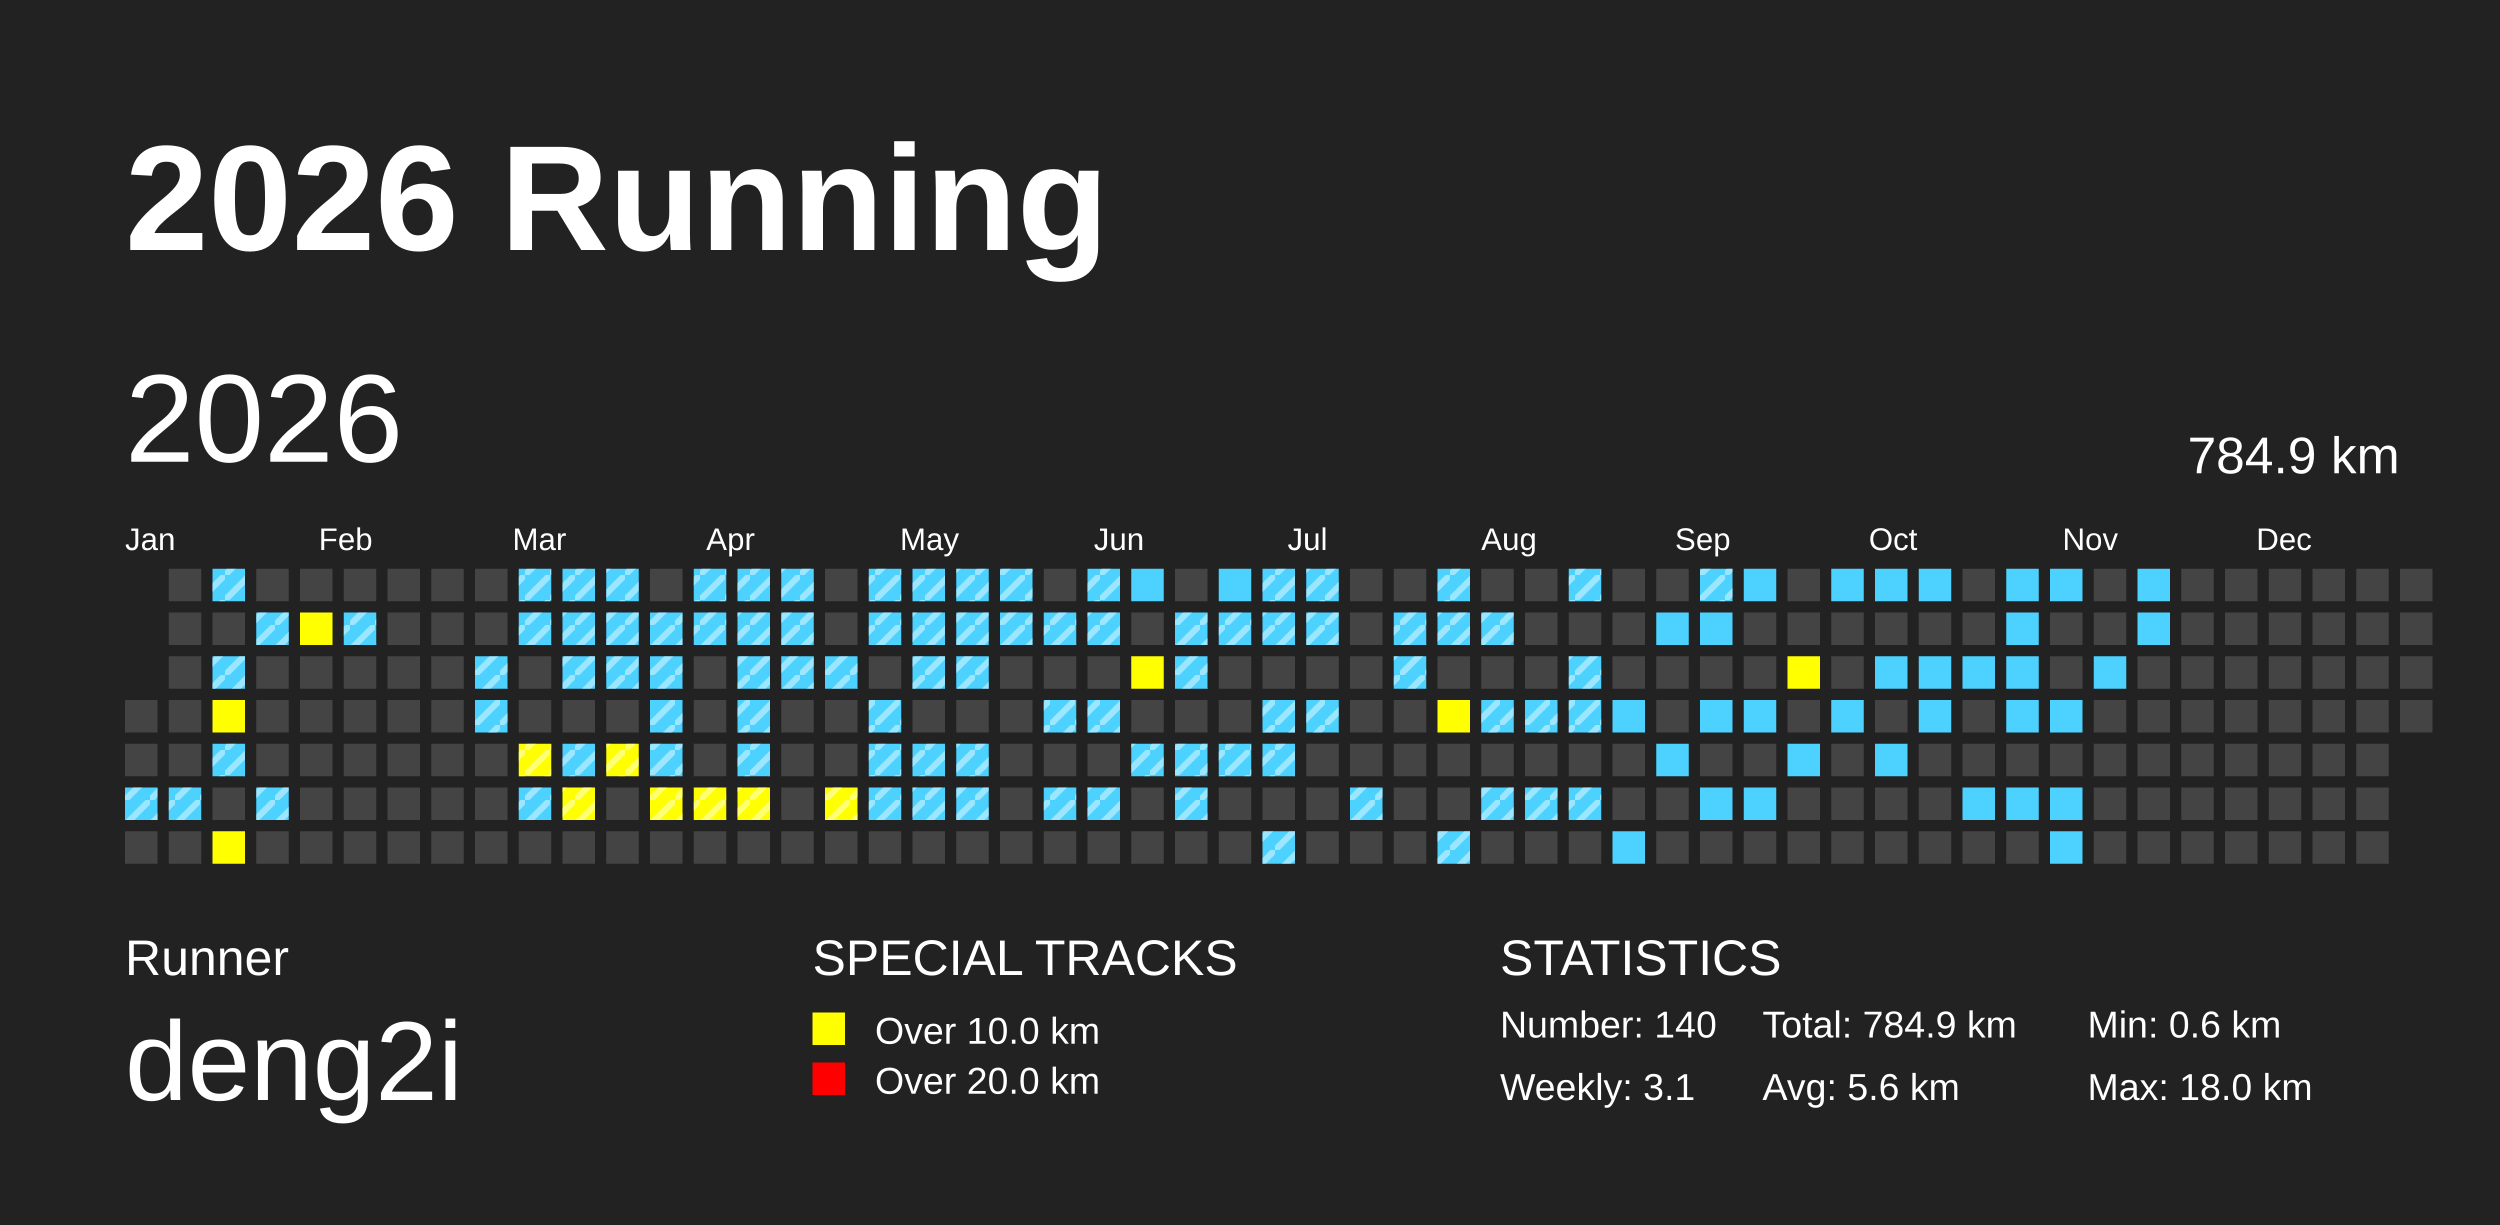
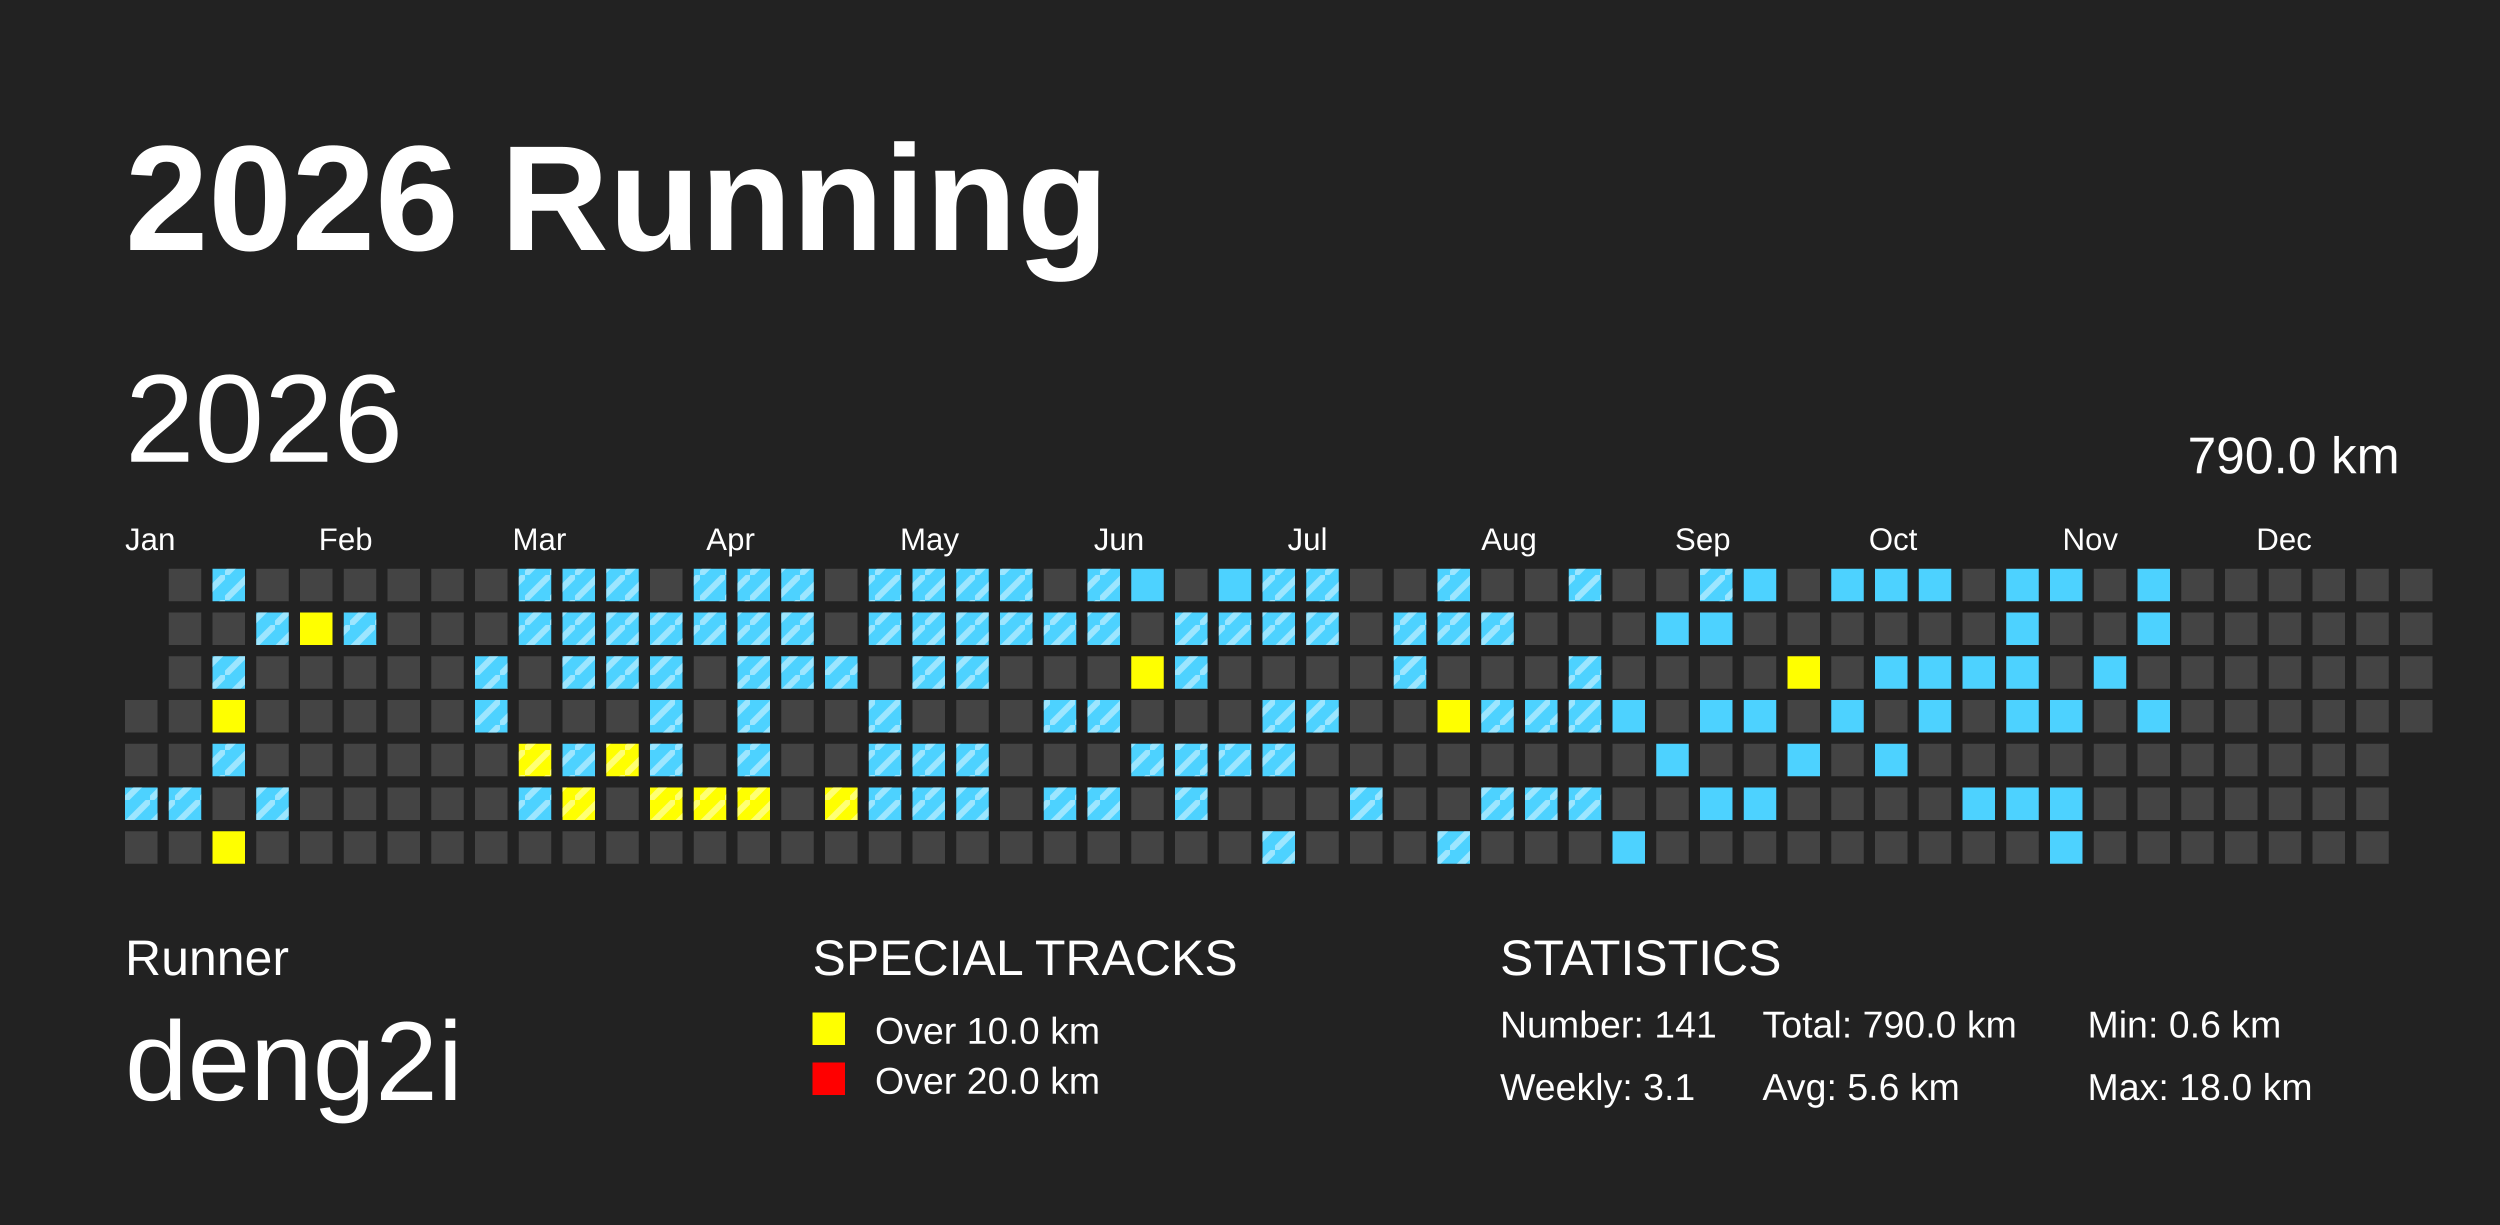
<svg xmlns="http://www.w3.org/2000/svg" baseProfile="full" height="98mm" version="1.1" viewBox="0,0,200,98" width="200mm">
  <defs>
    <pattern height="2" id="indoor-stripe" patternUnits="userSpaceOnUse" width="2">
      <line stroke="white" stroke-opacity="0.45" stroke-width="0.5" x1="0" x2="2" y1="2" y2="0" />
    </pattern>
  </defs>
  <rect fill="#222222" height="98" width="200" x="0" y="0" />
  <text fill="#FFFFFF" style="font-size:12px; font-family:Arial; font-weight:bold;" x="10" y="20">2026 Running</text>
  <text fill="#FFFFFF" style="font-size:4px; font-family:Arial" x="10" y="78">Runner</text>
  <text fill="#FFFFFF" style="font-size:9px; font-family:Arial" x="10" y="88">deng2i</text>
  <text fill="#FFFFFF" style="font-size:4px; font-family:Arial" x="65" y="78">SPECIAL TRACKS</text>
  <rect fill="yellow" height="2.6" width="2.6" x="65" y="81" />
  <text fill="#FFFFFF" style="font-size:3px; font-family:Arial" x="70" y="83.5">Over 10.0 km</text>
  <rect fill="red" height="2.6" width="2.6" x="65" y="85" />
  <text fill="#FFFFFF" style="font-size:3px; font-family:Arial" x="70" y="87.5">Over 20.0 km</text>
  <text fill="#FFFFFF" style="font-size:4px; font-family:Arial" x="120" y="78">STATISTICS</text>
-   <text fill="#FFFFFF" style="font-size:3px; font-family:Arial" x="120" y="83">Number: 140</text>
+   <text fill="#FFFFFF" style="font-size:3px; font-family:Arial" x="120" y="83">Number: 141</text>
  <text fill="#FFFFFF" style="font-size:3px; font-family:Arial" x="120" y="88">Weekly: 3.1</text>
-   <text fill="#FFFFFF" style="font-size:3px; font-family:Arial" x="141" y="83">Total: 784.9 km</text>
+   <text fill="#FFFFFF" style="font-size:3px; font-family:Arial" x="141" y="83">Total: 790.0 km</text>
  <text fill="#FFFFFF" style="font-size:3px; font-family:Arial" x="141" y="88">Avg: 5.6 km</text>
  <text fill="#FFFFFF" style="font-size:3px; font-family:Arial" x="167" y="83">Min: 0.6 km</text>
  <text fill="#FFFFFF" style="font-size:3px; font-family:Arial" x="167" y="88">Max: 18.0 km</text>
  <text dominant-baseline="hanging" fill="#FFFFFF" style="font-size:10.0px; font-family:Arial;" x="10" y="30">2026</text>
-   <text dominant-baseline="hanging" fill="#FFFFFF" style="font-size:4.125px; font-family:Arial;" x="175" y="35">784.9 km</text>
+   <text dominant-baseline="hanging" fill="#FFFFFF" style="font-size:4.125px; font-family:Arial;" x="175" y="35">790.0 km</text>
  <text fill="#FFFFFF" style="font-size:2.5px; font-family:Arial" x="10.0" y="44">Jan</text>
  <text fill="#FFFFFF" style="font-size:2.5px; font-family:Arial" x="25.5" y="44">Feb</text>
  <text fill="#FFFFFF" style="font-size:2.5px; font-family:Arial" x="41.0" y="44">Mar</text>
  <text fill="#FFFFFF" style="font-size:2.5px; font-family:Arial" x="56.5" y="44">Apr</text>
  <text fill="#FFFFFF" style="font-size:2.5px; font-family:Arial" x="72.0" y="44">May</text>
  <text fill="#FFFFFF" style="font-size:2.5px; font-family:Arial" x="87.5" y="44">Jun</text>
  <text fill="#FFFFFF" style="font-size:2.5px; font-family:Arial" x="103.0" y="44">Jul</text>
  <text fill="#FFFFFF" style="font-size:2.5px; font-family:Arial" x="118.5" y="44">Aug</text>
  <text fill="#FFFFFF" style="font-size:2.5px; font-family:Arial" x="134.0" y="44">Sep</text>
  <text fill="#FFFFFF" style="font-size:2.5px; font-family:Arial" x="149.5" y="44">Oct</text>
  <text fill="#FFFFFF" style="font-size:2.5px; font-family:Arial" x="165.0" y="44">Nov</text>
  <text fill="#FFFFFF" style="font-size:2.5px; font-family:Arial" x="180.5" y="44">Dec</text>
  <rect fill="#444444" height="2.6" width="2.6" x="10.0" y="56.0" />
  <rect fill="#444444" height="2.6" width="2.6" x="10.0" y="59.5" />
  <rect fill="#4DD2FF" height="2.6" width="2.6" x="10.0" y="63.0" />
  <rect fill="url(#indoor-stripe)" height="2.6" style="pointer-events: none;" width="2.6" x="10.0" y="63.0" />
  <rect fill="#444444" height="2.6" width="2.6" x="10.0" y="66.5" />
  <rect fill="#444444" height="2.6" width="2.6" x="13.5" y="45.5" />
  <rect fill="#444444" height="2.6" width="2.6" x="13.5" y="49.0" />
  <rect fill="#444444" height="2.6" width="2.6" x="13.5" y="52.5" />
  <rect fill="#444444" height="2.6" width="2.6" x="13.5" y="56.0" />
  <rect fill="#444444" height="2.6" width="2.6" x="13.5" y="59.5" />
  <rect fill="#4DD2FF" height="2.6" width="2.6" x="13.5" y="63.0" />
  <rect fill="url(#indoor-stripe)" height="2.6" style="pointer-events: none;" width="2.6" x="13.5" y="63.0" />
  <rect fill="#444444" height="2.6" width="2.6" x="13.5" y="66.5" />
  <rect fill="#4DD2FF" height="2.6" width="2.6" x="17.0" y="45.5" />
  <rect fill="url(#indoor-stripe)" height="2.6" style="pointer-events: none;" width="2.6" x="17.0" y="45.5" />
  <rect fill="#444444" height="2.6" width="2.6" x="17.0" y="49.0" />
  <rect fill="#4DD2FF" height="2.6" width="2.6" x="17.0" y="52.5" />
  <rect fill="url(#indoor-stripe)" height="2.6" style="pointer-events: none;" width="2.6" x="17.0" y="52.5" />
  <rect fill="yellow" height="2.6" width="2.6" x="17.0" y="56.0" />
  <rect fill="#4DD2FF" height="2.6" width="2.6" x="17.0" y="59.5" />
  <rect fill="url(#indoor-stripe)" height="2.6" style="pointer-events: none;" width="2.6" x="17.0" y="59.5" />
  <rect fill="#444444" height="2.6" width="2.6" x="17.0" y="63.0" />
  <rect fill="yellow" height="2.6" width="2.6" x="17.0" y="66.5" />
  <rect fill="#444444" height="2.6" width="2.6" x="20.5" y="45.5" />
  <rect fill="#4DD2FF" height="2.6" width="2.6" x="20.5" y="49.0" />
  <rect fill="url(#indoor-stripe)" height="2.6" style="pointer-events: none;" width="2.6" x="20.5" y="49.0" />
  <rect fill="#444444" height="2.6" width="2.6" x="20.5" y="52.5" />
  <rect fill="#444444" height="2.6" width="2.6" x="20.5" y="56.0" />
  <rect fill="#444444" height="2.6" width="2.6" x="20.5" y="59.5" />
  <rect fill="#4DD2FF" height="2.6" width="2.6" x="20.5" y="63.0" />
  <rect fill="url(#indoor-stripe)" height="2.6" style="pointer-events: none;" width="2.6" x="20.5" y="63.0" />
  <rect fill="#444444" height="2.6" width="2.6" x="20.5" y="66.5" />
  <rect fill="#444444" height="2.6" width="2.6" x="24.0" y="45.5" />
  <rect fill="yellow" height="2.6" width="2.6" x="24.0" y="49.0" />
  <rect fill="#444444" height="2.6" width="2.6" x="24.0" y="52.5" />
  <rect fill="#444444" height="2.6" width="2.6" x="24.0" y="56.0" />
  <rect fill="#444444" height="2.6" width="2.6" x="24.0" y="59.5" />
  <rect fill="#444444" height="2.6" width="2.6" x="24.0" y="63.0" />
  <rect fill="#444444" height="2.6" width="2.6" x="24.0" y="66.5" />
  <rect fill="#444444" height="2.6" width="2.6" x="27.5" y="45.5" />
  <rect fill="#4DD2FF" height="2.6" width="2.6" x="27.5" y="49.0" />
  <rect fill="url(#indoor-stripe)" height="2.6" style="pointer-events: none;" width="2.6" x="27.5" y="49.0" />
  <rect fill="#444444" height="2.6" width="2.6" x="27.5" y="52.5" />
  <rect fill="#444444" height="2.6" width="2.6" x="27.5" y="56.0" />
  <rect fill="#444444" height="2.6" width="2.6" x="27.5" y="59.5" />
  <rect fill="#444444" height="2.6" width="2.6" x="27.5" y="63.0" />
  <rect fill="#444444" height="2.6" width="2.6" x="27.5" y="66.5" />
  <rect fill="#444444" height="2.6" width="2.6" x="31.0" y="45.5" />
  <rect fill="#444444" height="2.6" width="2.6" x="31.0" y="49.0" />
  <rect fill="#444444" height="2.6" width="2.6" x="31.0" y="52.5" />
  <rect fill="#444444" height="2.6" width="2.6" x="31.0" y="56.0" />
  <rect fill="#444444" height="2.6" width="2.6" x="31.0" y="59.5" />
  <rect fill="#444444" height="2.6" width="2.6" x="31.0" y="63.0" />
  <rect fill="#444444" height="2.6" width="2.6" x="31.0" y="66.5" />
  <rect fill="#444444" height="2.6" width="2.6" x="34.5" y="45.5" />
  <rect fill="#444444" height="2.6" width="2.6" x="34.5" y="49.0" />
  <rect fill="#444444" height="2.6" width="2.6" x="34.5" y="52.5" />
  <rect fill="#444444" height="2.6" width="2.6" x="34.5" y="56.0" />
  <rect fill="#444444" height="2.6" width="2.6" x="34.5" y="59.5" />
  <rect fill="#444444" height="2.6" width="2.6" x="34.5" y="63.0" />
  <rect fill="#444444" height="2.6" width="2.6" x="34.5" y="66.5" />
  <rect fill="#444444" height="2.6" width="2.6" x="38.0" y="45.5" />
  <rect fill="#444444" height="2.6" width="2.6" x="38.0" y="49.0" />
  <rect fill="#4DD2FF" height="2.6" width="2.6" x="38.0" y="52.5" />
  <rect fill="url(#indoor-stripe)" height="2.6" style="pointer-events: none;" width="2.6" x="38.0" y="52.5" />
  <rect fill="#4DD2FF" height="2.6" width="2.6" x="38.0" y="56.0" />
  <rect fill="url(#indoor-stripe)" height="2.6" style="pointer-events: none;" width="2.6" x="38.0" y="56.0" />
  <rect fill="#444444" height="2.6" width="2.6" x="38.0" y="59.5" />
  <rect fill="#444444" height="2.6" width="2.6" x="38.0" y="63.0" />
  <rect fill="#444444" height="2.6" width="2.6" x="38.0" y="66.5" />
  <rect fill="#4DD2FF" height="2.6" width="2.6" x="41.5" y="45.5" />
  <rect fill="url(#indoor-stripe)" height="2.6" style="pointer-events: none;" width="2.6" x="41.5" y="45.5" />
  <rect fill="#4DD2FF" height="2.6" width="2.6" x="41.5" y="49.0" />
  <rect fill="url(#indoor-stripe)" height="2.6" style="pointer-events: none;" width="2.6" x="41.5" y="49.0" />
  <rect fill="#444444" height="2.6" width="2.6" x="41.5" y="52.5" />
  <rect fill="#444444" height="2.6" width="2.6" x="41.5" y="56.0" />
  <rect fill="yellow" height="2.6" width="2.6" x="41.5" y="59.5" />
  <rect fill="url(#indoor-stripe)" height="2.6" style="pointer-events: none;" width="2.6" x="41.5" y="59.5" />
  <rect fill="#4DD2FF" height="2.6" width="2.6" x="41.5" y="63.0" />
  <rect fill="url(#indoor-stripe)" height="2.6" style="pointer-events: none;" width="2.6" x="41.5" y="63.0" />
  <rect fill="#444444" height="2.6" width="2.6" x="41.5" y="66.5" />
  <rect fill="#4DD2FF" height="2.6" width="2.6" x="45.0" y="45.5" />
  <rect fill="url(#indoor-stripe)" height="2.6" style="pointer-events: none;" width="2.6" x="45.0" y="45.5" />
  <rect fill="#4DD2FF" height="2.6" width="2.6" x="45.0" y="49.0" />
  <rect fill="url(#indoor-stripe)" height="2.6" style="pointer-events: none;" width="2.6" x="45.0" y="49.0" />
  <rect fill="#4DD2FF" height="2.6" width="2.6" x="45.0" y="52.5" />
  <rect fill="url(#indoor-stripe)" height="2.6" style="pointer-events: none;" width="2.6" x="45.0" y="52.5" />
  <rect fill="#444444" height="2.6" width="2.6" x="45.0" y="56.0" />
  <rect fill="#4DD2FF" height="2.6" width="2.6" x="45.0" y="59.5" />
  <rect fill="url(#indoor-stripe)" height="2.6" style="pointer-events: none;" width="2.6" x="45.0" y="59.5" />
  <rect fill="yellow" height="2.6" width="2.6" x="45.0" y="63.0" />
  <rect fill="url(#indoor-stripe)" height="2.6" style="pointer-events: none;" width="2.6" x="45.0" y="63.0" />
  <rect fill="#444444" height="2.6" width="2.6" x="45.0" y="66.5" />
  <rect fill="#4DD2FF" height="2.6" width="2.6" x="48.5" y="45.5" />
  <rect fill="url(#indoor-stripe)" height="2.6" style="pointer-events: none;" width="2.6" x="48.5" y="45.5" />
  <rect fill="#4DD2FF" height="2.6" width="2.6" x="48.5" y="49.0" />
  <rect fill="url(#indoor-stripe)" height="2.6" style="pointer-events: none;" width="2.6" x="48.5" y="49.0" />
  <rect fill="#4DD2FF" height="2.6" width="2.6" x="48.5" y="52.5" />
  <rect fill="url(#indoor-stripe)" height="2.6" style="pointer-events: none;" width="2.6" x="48.5" y="52.5" />
  <rect fill="#444444" height="2.6" width="2.6" x="48.5" y="56.0" />
  <rect fill="yellow" height="2.6" width="2.6" x="48.5" y="59.5" />
  <rect fill="url(#indoor-stripe)" height="2.6" style="pointer-events: none;" width="2.6" x="48.5" y="59.5" />
  <rect fill="#444444" height="2.6" width="2.6" x="48.5" y="63.0" />
  <rect fill="#444444" height="2.6" width="2.6" x="48.5" y="66.5" />
  <rect fill="#444444" height="2.6" width="2.6" x="52.0" y="45.5" />
  <rect fill="#4DD2FF" height="2.6" width="2.6" x="52.0" y="49.0" />
  <rect fill="url(#indoor-stripe)" height="2.6" style="pointer-events: none;" width="2.6" x="52.0" y="49.0" />
  <rect fill="#4DD2FF" height="2.6" width="2.6" x="52.0" y="52.5" />
  <rect fill="url(#indoor-stripe)" height="2.6" style="pointer-events: none;" width="2.6" x="52.0" y="52.5" />
  <rect fill="#4DD2FF" height="2.6" width="2.6" x="52.0" y="56.0" />
  <rect fill="url(#indoor-stripe)" height="2.6" style="pointer-events: none;" width="2.6" x="52.0" y="56.0" />
  <rect fill="#4DD2FF" height="2.6" width="2.6" x="52.0" y="59.5" />
  <rect fill="url(#indoor-stripe)" height="2.6" style="pointer-events: none;" width="2.6" x="52.0" y="59.5" />
  <rect fill="yellow" height="2.6" width="2.6" x="52.0" y="63.0" />
  <rect fill="url(#indoor-stripe)" height="2.6" style="pointer-events: none;" width="2.6" x="52.0" y="63.0" />
  <rect fill="#444444" height="2.6" width="2.6" x="52.0" y="66.5" />
  <rect fill="#4DD2FF" height="2.6" width="2.6" x="55.5" y="45.5" />
  <rect fill="url(#indoor-stripe)" height="2.6" style="pointer-events: none;" width="2.6" x="55.5" y="45.5" />
  <rect fill="#4DD2FF" height="2.6" width="2.6" x="55.5" y="49.0" />
  <rect fill="url(#indoor-stripe)" height="2.6" style="pointer-events: none;" width="2.6" x="55.5" y="49.0" />
  <rect fill="#444444" height="2.6" width="2.6" x="55.5" y="52.5" />
  <rect fill="#444444" height="2.6" width="2.6" x="55.5" y="56.0" />
  <rect fill="#444444" height="2.6" width="2.6" x="55.5" y="59.5" />
  <rect fill="yellow" height="2.6" width="2.6" x="55.5" y="63.0" />
  <rect fill="url(#indoor-stripe)" height="2.6" style="pointer-events: none;" width="2.6" x="55.5" y="63.0" />
  <rect fill="#444444" height="2.6" width="2.6" x="55.5" y="66.5" />
  <rect fill="#4DD2FF" height="2.6" width="2.6" x="59.0" y="45.5" />
  <rect fill="url(#indoor-stripe)" height="2.6" style="pointer-events: none;" width="2.6" x="59.0" y="45.5" />
  <rect fill="#4DD2FF" height="2.6" width="2.6" x="59.0" y="49.0" />
  <rect fill="url(#indoor-stripe)" height="2.6" style="pointer-events: none;" width="2.6" x="59.0" y="49.0" />
  <rect fill="#4DD2FF" height="2.6" width="2.6" x="59.0" y="52.5" />
  <rect fill="url(#indoor-stripe)" height="2.6" style="pointer-events: none;" width="2.6" x="59.0" y="52.5" />
  <rect fill="#4DD2FF" height="2.6" width="2.6" x="59.0" y="56.0" />
  <rect fill="url(#indoor-stripe)" height="2.6" style="pointer-events: none;" width="2.6" x="59.0" y="56.0" />
  <rect fill="#4DD2FF" height="2.6" width="2.6" x="59.0" y="59.5" />
  <rect fill="url(#indoor-stripe)" height="2.6" style="pointer-events: none;" width="2.6" x="59.0" y="59.5" />
  <rect fill="yellow" height="2.6" width="2.6" x="59.0" y="63.0" />
  <rect fill="url(#indoor-stripe)" height="2.6" style="pointer-events: none;" width="2.6" x="59.0" y="63.0" />
  <rect fill="#444444" height="2.6" width="2.6" x="59.0" y="66.5" />
  <rect fill="#4DD2FF" height="2.6" width="2.6" x="62.5" y="45.5" />
  <rect fill="url(#indoor-stripe)" height="2.6" style="pointer-events: none;" width="2.6" x="62.5" y="45.5" />
  <rect fill="#4DD2FF" height="2.6" width="2.6" x="62.5" y="49.0" />
  <rect fill="url(#indoor-stripe)" height="2.6" style="pointer-events: none;" width="2.6" x="62.5" y="49.0" />
  <rect fill="#4DD2FF" height="2.6" width="2.6" x="62.5" y="52.5" />
  <rect fill="url(#indoor-stripe)" height="2.6" style="pointer-events: none;" width="2.6" x="62.5" y="52.5" />
  <rect fill="#444444" height="2.6" width="2.6" x="62.5" y="56.0" />
  <rect fill="#444444" height="2.6" width="2.6" x="62.5" y="59.5" />
  <rect fill="#444444" height="2.6" width="2.6" x="62.5" y="63.0" />
  <rect fill="#444444" height="2.6" width="2.6" x="62.5" y="66.5" />
  <rect fill="#444444" height="2.6" width="2.6" x="66.0" y="45.5" />
  <rect fill="#444444" height="2.6" width="2.6" x="66.0" y="49.0" />
  <rect fill="#4DD2FF" height="2.6" width="2.6" x="66.0" y="52.5" />
  <rect fill="url(#indoor-stripe)" height="2.6" style="pointer-events: none;" width="2.6" x="66.0" y="52.5" />
  <rect fill="#444444" height="2.6" width="2.6" x="66.0" y="56.0" />
  <rect fill="#444444" height="2.6" width="2.6" x="66.0" y="59.5" />
  <rect fill="yellow" height="2.6" width="2.6" x="66.0" y="63.0" />
  <rect fill="url(#indoor-stripe)" height="2.6" style="pointer-events: none;" width="2.6" x="66.0" y="63.0" />
  <rect fill="#444444" height="2.6" width="2.6" x="66.0" y="66.5" />
  <rect fill="#4DD2FF" height="2.6" width="2.6" x="69.5" y="45.5" />
  <rect fill="url(#indoor-stripe)" height="2.6" style="pointer-events: none;" width="2.6" x="69.5" y="45.5" />
  <rect fill="#4DD2FF" height="2.6" width="2.6" x="69.5" y="49.0" />
  <rect fill="url(#indoor-stripe)" height="2.6" style="pointer-events: none;" width="2.6" x="69.5" y="49.0" />
  <rect fill="#444444" height="2.6" width="2.6" x="69.5" y="52.5" />
  <rect fill="#4DD2FF" height="2.6" width="2.6" x="69.5" y="56.0" />
  <rect fill="url(#indoor-stripe)" height="2.6" style="pointer-events: none;" width="2.6" x="69.5" y="56.0" />
  <rect fill="#4DD2FF" height="2.6" width="2.6" x="69.5" y="59.5" />
  <rect fill="url(#indoor-stripe)" height="2.6" style="pointer-events: none;" width="2.6" x="69.5" y="59.5" />
  <rect fill="#4DD2FF" height="2.6" width="2.6" x="69.5" y="63.0" />
  <rect fill="url(#indoor-stripe)" height="2.6" style="pointer-events: none;" width="2.6" x="69.5" y="63.0" />
  <rect fill="#444444" height="2.6" width="2.6" x="69.5" y="66.5" />
  <rect fill="#4DD2FF" height="2.6" width="2.6" x="73.0" y="45.5" />
  <rect fill="url(#indoor-stripe)" height="2.6" style="pointer-events: none;" width="2.6" x="73.0" y="45.5" />
  <rect fill="#4DD2FF" height="2.6" width="2.6" x="73.0" y="49.0" />
  <rect fill="url(#indoor-stripe)" height="2.6" style="pointer-events: none;" width="2.6" x="73.0" y="49.0" />
  <rect fill="#4DD2FF" height="2.6" width="2.6" x="73.0" y="52.5" />
  <rect fill="url(#indoor-stripe)" height="2.6" style="pointer-events: none;" width="2.6" x="73.0" y="52.5" />
  <rect fill="#444444" height="2.6" width="2.6" x="73.0" y="56.0" />
  <rect fill="#4DD2FF" height="2.6" width="2.6" x="73.0" y="59.5" />
  <rect fill="url(#indoor-stripe)" height="2.6" style="pointer-events: none;" width="2.6" x="73.0" y="59.5" />
  <rect fill="#4DD2FF" height="2.6" width="2.6" x="73.0" y="63.0" />
  <rect fill="url(#indoor-stripe)" height="2.6" style="pointer-events: none;" width="2.6" x="73.0" y="63.0" />
  <rect fill="#444444" height="2.6" width="2.6" x="73.0" y="66.5" />
  <rect fill="#4DD2FF" height="2.6" width="2.6" x="76.5" y="45.5" />
  <rect fill="url(#indoor-stripe)" height="2.6" style="pointer-events: none;" width="2.6" x="76.5" y="45.5" />
  <rect fill="#4DD2FF" height="2.6" width="2.6" x="76.5" y="49.0" />
  <rect fill="url(#indoor-stripe)" height="2.6" style="pointer-events: none;" width="2.6" x="76.5" y="49.0" />
  <rect fill="#4DD2FF" height="2.6" width="2.6" x="76.5" y="52.5" />
  <rect fill="url(#indoor-stripe)" height="2.6" style="pointer-events: none;" width="2.6" x="76.5" y="52.5" />
  <rect fill="#444444" height="2.6" width="2.6" x="76.5" y="56.0" />
  <rect fill="#4DD2FF" height="2.6" width="2.6" x="76.5" y="59.5" />
  <rect fill="url(#indoor-stripe)" height="2.6" style="pointer-events: none;" width="2.6" x="76.5" y="59.5" />
  <rect fill="#4DD2FF" height="2.6" width="2.6" x="76.5" y="63.0" />
  <rect fill="url(#indoor-stripe)" height="2.6" style="pointer-events: none;" width="2.6" x="76.5" y="63.0" />
  <rect fill="#444444" height="2.6" width="2.6" x="76.5" y="66.5" />
  <rect fill="#4DD2FF" height="2.6" width="2.6" x="80.0" y="45.5" />
  <rect fill="url(#indoor-stripe)" height="2.6" style="pointer-events: none;" width="2.6" x="80.0" y="45.5" />
  <rect fill="#4DD2FF" height="2.6" width="2.6" x="80.0" y="49.0" />
  <rect fill="url(#indoor-stripe)" height="2.6" style="pointer-events: none;" width="2.6" x="80.0" y="49.0" />
  <rect fill="#444444" height="2.6" width="2.6" x="80.0" y="52.5" />
  <rect fill="#444444" height="2.6" width="2.6" x="80.0" y="56.0" />
  <rect fill="#444444" height="2.6" width="2.6" x="80.0" y="59.5" />
  <rect fill="#444444" height="2.6" width="2.6" x="80.0" y="63.0" />
  <rect fill="#444444" height="2.6" width="2.6" x="80.0" y="66.5" />
  <rect fill="#444444" height="2.6" width="2.6" x="83.5" y="45.5" />
  <rect fill="#4DD2FF" height="2.6" width="2.6" x="83.5" y="49.0" />
  <rect fill="url(#indoor-stripe)" height="2.6" style="pointer-events: none;" width="2.6" x="83.5" y="49.0" />
  <rect fill="#444444" height="2.6" width="2.6" x="83.5" y="52.5" />
  <rect fill="#4DD2FF" height="2.6" width="2.6" x="83.5" y="56.0" />
  <rect fill="url(#indoor-stripe)" height="2.6" style="pointer-events: none;" width="2.6" x="83.5" y="56.0" />
  <rect fill="#444444" height="2.6" width="2.6" x="83.5" y="59.5" />
  <rect fill="#4DD2FF" height="2.6" width="2.6" x="83.5" y="63.0" />
  <rect fill="url(#indoor-stripe)" height="2.6" style="pointer-events: none;" width="2.6" x="83.5" y="63.0" />
  <rect fill="#444444" height="2.6" width="2.6" x="83.5" y="66.5" />
  <rect fill="#4DD2FF" height="2.6" width="2.6" x="87.0" y="45.5" />
  <rect fill="url(#indoor-stripe)" height="2.6" style="pointer-events: none;" width="2.6" x="87.0" y="45.5" />
  <rect fill="#4DD2FF" height="2.6" width="2.6" x="87.0" y="49.0" />
  <rect fill="url(#indoor-stripe)" height="2.6" style="pointer-events: none;" width="2.6" x="87.0" y="49.0" />
  <rect fill="#444444" height="2.6" width="2.6" x="87.0" y="52.5" />
  <rect fill="#4DD2FF" height="2.6" width="2.6" x="87.0" y="56.0" />
  <rect fill="url(#indoor-stripe)" height="2.6" style="pointer-events: none;" width="2.6" x="87.0" y="56.0" />
  <rect fill="#444444" height="2.6" width="2.6" x="87.0" y="59.5" />
  <rect fill="#4DD2FF" height="2.6" width="2.6" x="87.0" y="63.0" />
  <rect fill="url(#indoor-stripe)" height="2.6" style="pointer-events: none;" width="2.6" x="87.0" y="63.0" />
  <rect fill="#444444" height="2.6" width="2.6" x="87.0" y="66.5" />
  <rect fill="#4DD2FF" height="2.6" width="2.6" x="90.5" y="45.5" />
  <rect fill="#444444" height="2.6" width="2.6" x="90.5" y="49.0" />
  <rect fill="yellow" height="2.6" width="2.6" x="90.5" y="52.5" />
  <rect fill="#444444" height="2.6" width="2.6" x="90.5" y="56.0" />
  <rect fill="#4DD2FF" height="2.6" width="2.6" x="90.5" y="59.5" />
  <rect fill="url(#indoor-stripe)" height="2.6" style="pointer-events: none;" width="2.6" x="90.5" y="59.5" />
  <rect fill="#444444" height="2.6" width="2.6" x="90.5" y="63.0" />
  <rect fill="#444444" height="2.6" width="2.6" x="90.5" y="66.5" />
  <rect fill="#444444" height="2.6" width="2.6" x="94.0" y="45.5" />
  <rect fill="#4DD2FF" height="2.6" width="2.6" x="94.0" y="49.0" />
  <rect fill="url(#indoor-stripe)" height="2.6" style="pointer-events: none;" width="2.6" x="94.0" y="49.0" />
  <rect fill="#4DD2FF" height="2.6" width="2.6" x="94.0" y="52.5" />
  <rect fill="url(#indoor-stripe)" height="2.6" style="pointer-events: none;" width="2.6" x="94.0" y="52.5" />
  <rect fill="#444444" height="2.6" width="2.6" x="94.0" y="56.0" />
  <rect fill="#4DD2FF" height="2.6" width="2.6" x="94.0" y="59.5" />
  <rect fill="url(#indoor-stripe)" height="2.6" style="pointer-events: none;" width="2.6" x="94.0" y="59.5" />
  <rect fill="#4DD2FF" height="2.6" width="2.6" x="94.0" y="63.0" />
  <rect fill="url(#indoor-stripe)" height="2.6" style="pointer-events: none;" width="2.6" x="94.0" y="63.0" />
  <rect fill="#444444" height="2.6" width="2.6" x="94.0" y="66.5" />
  <rect fill="#4DD2FF" height="2.6" width="2.6" x="97.5" y="45.5" />
  <rect fill="#4DD2FF" height="2.6" width="2.6" x="97.5" y="49.0" />
  <rect fill="url(#indoor-stripe)" height="2.6" style="pointer-events: none;" width="2.6" x="97.5" y="49.0" />
  <rect fill="#444444" height="2.6" width="2.6" x="97.5" y="52.5" />
  <rect fill="#444444" height="2.6" width="2.6" x="97.5" y="56.0" />
  <rect fill="#4DD2FF" height="2.6" width="2.6" x="97.5" y="59.5" />
  <rect fill="url(#indoor-stripe)" height="2.6" style="pointer-events: none;" width="2.6" x="97.5" y="59.5" />
  <rect fill="#444444" height="2.6" width="2.6" x="97.5" y="63.0" />
  <rect fill="#444444" height="2.6" width="2.6" x="97.5" y="66.5" />
  <rect fill="#4DD2FF" height="2.6" width="2.6" x="101.0" y="45.5" />
  <rect fill="url(#indoor-stripe)" height="2.6" style="pointer-events: none;" width="2.6" x="101.0" y="45.5" />
  <rect fill="#4DD2FF" height="2.6" width="2.6" x="101.0" y="49.0" />
  <rect fill="url(#indoor-stripe)" height="2.6" style="pointer-events: none;" width="2.6" x="101.0" y="49.0" />
  <rect fill="#444444" height="2.6" width="2.6" x="101.0" y="52.5" />
  <rect fill="#4DD2FF" height="2.6" width="2.6" x="101.0" y="56.0" />
  <rect fill="url(#indoor-stripe)" height="2.6" style="pointer-events: none;" width="2.6" x="101.0" y="56.0" />
  <rect fill="#4DD2FF" height="2.6" width="2.6" x="101.0" y="59.5" />
  <rect fill="url(#indoor-stripe)" height="2.6" style="pointer-events: none;" width="2.6" x="101.0" y="59.5" />
  <rect fill="#444444" height="2.6" width="2.6" x="101.0" y="63.0" />
  <rect fill="#4DD2FF" height="2.6" width="2.6" x="101.0" y="66.5" />
  <rect fill="url(#indoor-stripe)" height="2.6" style="pointer-events: none;" width="2.6" x="101.0" y="66.5" />
  <rect fill="#4DD2FF" height="2.6" width="2.6" x="104.5" y="45.5" />
  <rect fill="url(#indoor-stripe)" height="2.6" style="pointer-events: none;" width="2.6" x="104.5" y="45.5" />
  <rect fill="#4DD2FF" height="2.6" width="2.6" x="104.5" y="49.0" />
  <rect fill="url(#indoor-stripe)" height="2.6" style="pointer-events: none;" width="2.6" x="104.5" y="49.0" />
  <rect fill="#444444" height="2.6" width="2.6" x="104.5" y="52.5" />
  <rect fill="#4DD2FF" height="2.6" width="2.6" x="104.5" y="56.0" />
  <rect fill="url(#indoor-stripe)" height="2.6" style="pointer-events: none;" width="2.6" x="104.5" y="56.0" />
  <rect fill="#444444" height="2.6" width="2.6" x="104.5" y="59.5" />
  <rect fill="#444444" height="2.6" width="2.6" x="104.5" y="63.0" />
  <rect fill="#444444" height="2.6" width="2.6" x="104.5" y="66.5" />
  <rect fill="#444444" height="2.6" width="2.6" x="108.0" y="45.5" />
  <rect fill="#444444" height="2.6" width="2.6" x="108.0" y="49.0" />
  <rect fill="#444444" height="2.6" width="2.6" x="108.0" y="52.5" />
  <rect fill="#444444" height="2.6" width="2.6" x="108.0" y="56.0" />
  <rect fill="#444444" height="2.6" width="2.6" x="108.0" y="59.5" />
  <rect fill="#4DD2FF" height="2.6" width="2.6" x="108.0" y="63.0" />
  <rect fill="url(#indoor-stripe)" height="2.6" style="pointer-events: none;" width="2.6" x="108.0" y="63.0" />
  <rect fill="#444444" height="2.6" width="2.6" x="108.0" y="66.5" />
  <rect fill="#444444" height="2.6" width="2.6" x="111.5" y="45.5" />
  <rect fill="#4DD2FF" height="2.6" width="2.6" x="111.5" y="49.0" />
  <rect fill="url(#indoor-stripe)" height="2.6" style="pointer-events: none;" width="2.6" x="111.5" y="49.0" />
  <rect fill="#4DD2FF" height="2.6" width="2.6" x="111.5" y="52.5" />
  <rect fill="url(#indoor-stripe)" height="2.6" style="pointer-events: none;" width="2.6" x="111.5" y="52.5" />
  <rect fill="#444444" height="2.6" width="2.6" x="111.5" y="56.0" />
  <rect fill="#444444" height="2.6" width="2.6" x="111.5" y="59.5" />
  <rect fill="#444444" height="2.6" width="2.6" x="111.5" y="63.0" />
  <rect fill="#444444" height="2.6" width="2.6" x="111.5" y="66.5" />
  <rect fill="#4DD2FF" height="2.6" width="2.6" x="115.0" y="45.5" />
  <rect fill="url(#indoor-stripe)" height="2.6" style="pointer-events: none;" width="2.6" x="115.0" y="45.5" />
  <rect fill="#4DD2FF" height="2.6" width="2.6" x="115.0" y="49.0" />
  <rect fill="url(#indoor-stripe)" height="2.6" style="pointer-events: none;" width="2.6" x="115.0" y="49.0" />
  <rect fill="#444444" height="2.6" width="2.6" x="115.0" y="52.5" />
  <rect fill="yellow" height="2.6" width="2.6" x="115.0" y="56.0" />
  <rect fill="#444444" height="2.6" width="2.6" x="115.0" y="59.5" />
  <rect fill="#444444" height="2.6" width="2.6" x="115.0" y="63.0" />
  <rect fill="#4DD2FF" height="2.6" width="2.6" x="115.0" y="66.5" />
  <rect fill="url(#indoor-stripe)" height="2.6" style="pointer-events: none;" width="2.6" x="115.0" y="66.5" />
  <rect fill="#444444" height="2.6" width="2.6" x="118.5" y="45.5" />
  <rect fill="#4DD2FF" height="2.6" width="2.6" x="118.5" y="49.0" />
  <rect fill="url(#indoor-stripe)" height="2.6" style="pointer-events: none;" width="2.6" x="118.5" y="49.0" />
  <rect fill="#444444" height="2.6" width="2.6" x="118.5" y="52.5" />
  <rect fill="#4DD2FF" height="2.6" width="2.6" x="118.5" y="56.0" />
  <rect fill="url(#indoor-stripe)" height="2.6" style="pointer-events: none;" width="2.6" x="118.5" y="56.0" />
  <rect fill="#444444" height="2.6" width="2.6" x="118.5" y="59.5" />
  <rect fill="#4DD2FF" height="2.6" width="2.6" x="118.5" y="63.0" />
  <rect fill="url(#indoor-stripe)" height="2.6" style="pointer-events: none;" width="2.6" x="118.5" y="63.0" />
  <rect fill="#444444" height="2.6" width="2.6" x="118.5" y="66.5" />
  <rect fill="#444444" height="2.6" width="2.6" x="122.0" y="45.5" />
  <rect fill="#444444" height="2.6" width="2.6" x="122.0" y="49.0" />
  <rect fill="#444444" height="2.6" width="2.6" x="122.0" y="52.5" />
  <rect fill="#4DD2FF" height="2.6" width="2.6" x="122.0" y="56.0" />
  <rect fill="url(#indoor-stripe)" height="2.6" style="pointer-events: none;" width="2.6" x="122.0" y="56.0" />
  <rect fill="#444444" height="2.6" width="2.6" x="122.0" y="59.5" />
  <rect fill="#4DD2FF" height="2.6" width="2.6" x="122.0" y="63.0" />
  <rect fill="url(#indoor-stripe)" height="2.6" style="pointer-events: none;" width="2.6" x="122.0" y="63.0" />
  <rect fill="#444444" height="2.6" width="2.6" x="122.0" y="66.5" />
  <rect fill="#4DD2FF" height="2.6" width="2.6" x="125.5" y="45.5" />
  <rect fill="url(#indoor-stripe)" height="2.6" style="pointer-events: none;" width="2.6" x="125.5" y="45.5" />
  <rect fill="#444444" height="2.6" width="2.6" x="125.5" y="49.0" />
  <rect fill="#4DD2FF" height="2.6" width="2.6" x="125.5" y="52.5" />
  <rect fill="url(#indoor-stripe)" height="2.6" style="pointer-events: none;" width="2.6" x="125.5" y="52.5" />
  <rect fill="#4DD2FF" height="2.6" width="2.6" x="125.5" y="56.0" />
  <rect fill="url(#indoor-stripe)" height="2.6" style="pointer-events: none;" width="2.6" x="125.5" y="56.0" />
  <rect fill="#444444" height="2.6" width="2.6" x="125.5" y="59.5" />
  <rect fill="#4DD2FF" height="2.6" width="2.6" x="125.5" y="63.0" />
  <rect fill="url(#indoor-stripe)" height="2.6" style="pointer-events: none;" width="2.6" x="125.5" y="63.0" />
  <rect fill="#444444" height="2.6" width="2.6" x="125.5" y="66.5" />
  <rect fill="#444444" height="2.6" width="2.6" x="129.0" y="45.5" />
  <rect fill="#444444" height="2.6" width="2.6" x="129.0" y="49.0" />
  <rect fill="#444444" height="2.6" width="2.6" x="129.0" y="52.5" />
  <rect fill="#4DD2FF" height="2.6" width="2.6" x="129.0" y="56.0" />
  <rect fill="#444444" height="2.6" width="2.6" x="129.0" y="59.5" />
  <rect fill="#444444" height="2.6" width="2.6" x="129.0" y="63.0" />
  <rect fill="#4DD2FF" height="2.6" width="2.6" x="129.0" y="66.5" />
  <rect fill="#444444" height="2.6" width="2.6" x="132.5" y="45.5" />
  <rect fill="#4DD2FF" height="2.6" width="2.6" x="132.5" y="49.0" />
  <rect fill="#444444" height="2.6" width="2.6" x="132.5" y="52.5" />
  <rect fill="#444444" height="2.6" width="2.6" x="132.5" y="56.0" />
  <rect fill="#4DD2FF" height="2.6" width="2.6" x="132.5" y="59.5" />
  <rect fill="#444444" height="2.6" width="2.6" x="132.5" y="63.0" />
  <rect fill="#444444" height="2.6" width="2.6" x="132.5" y="66.5" />
  <rect fill="#4DD2FF" height="2.6" width="2.6" x="136.0" y="45.5" />
  <rect fill="url(#indoor-stripe)" height="2.6" style="pointer-events: none;" width="2.6" x="136.0" y="45.5" />
  <rect fill="#4DD2FF" height="2.6" width="2.6" x="136.0" y="49.0" />
  <rect fill="#444444" height="2.6" width="2.6" x="136.0" y="52.5" />
  <rect fill="#4DD2FF" height="2.6" width="2.6" x="136.0" y="56.0" />
  <rect fill="#444444" height="2.6" width="2.6" x="136.0" y="59.5" />
  <rect fill="#4DD2FF" height="2.6" width="2.6" x="136.0" y="63.0" />
  <rect fill="#444444" height="2.6" width="2.6" x="136.0" y="66.5" />
  <rect fill="#4DD2FF" height="2.6" width="2.6" x="139.5" y="45.5" />
  <rect fill="#444444" height="2.6" width="2.6" x="139.5" y="49.0" />
  <rect fill="#444444" height="2.6" width="2.6" x="139.5" y="52.5" />
  <rect fill="#4DD2FF" height="2.6" width="2.6" x="139.5" y="56.0" />
  <rect fill="#444444" height="2.6" width="2.6" x="139.5" y="59.5" />
  <rect fill="#4DD2FF" height="2.6" width="2.6" x="139.5" y="63.0" />
  <rect fill="#444444" height="2.6" width="2.6" x="139.5" y="66.5" />
  <rect fill="#444444" height="2.6" width="2.6" x="143.0" y="45.5" />
  <rect fill="#444444" height="2.6" width="2.6" x="143.0" y="49.0" />
  <rect fill="yellow" height="2.6" width="2.6" x="143.0" y="52.5" />
  <rect fill="#444444" height="2.6" width="2.6" x="143.0" y="56.0" />
  <rect fill="#4DD2FF" height="2.6" width="2.6" x="143.0" y="59.5" />
  <rect fill="#444444" height="2.6" width="2.6" x="143.0" y="63.0" />
  <rect fill="#444444" height="2.6" width="2.6" x="143.0" y="66.5" />
  <rect fill="#4DD2FF" height="2.6" width="2.6" x="146.5" y="45.5" />
  <rect fill="#444444" height="2.6" width="2.6" x="146.5" y="49.0" />
  <rect fill="#444444" height="2.6" width="2.6" x="146.5" y="52.5" />
  <rect fill="#4DD2FF" height="2.6" width="2.6" x="146.5" y="56.0" />
  <rect fill="#444444" height="2.6" width="2.6" x="146.5" y="59.5" />
  <rect fill="#444444" height="2.6" width="2.6" x="146.5" y="63.0" />
  <rect fill="#444444" height="2.6" width="2.6" x="146.5" y="66.5" />
  <rect fill="#4DD2FF" height="2.6" width="2.6" x="150.0" y="45.5" />
  <rect fill="#444444" height="2.6" width="2.6" x="150.0" y="49.0" />
  <rect fill="#4DD2FF" height="2.6" width="2.6" x="150.0" y="52.5" />
  <rect fill="#444444" height="2.6" width="2.6" x="150.0" y="56.0" />
  <rect fill="#4DD2FF" height="2.6" width="2.6" x="150.0" y="59.5" />
  <rect fill="#444444" height="2.6" width="2.6" x="150.0" y="63.0" />
  <rect fill="#444444" height="2.6" width="2.6" x="150.0" y="66.5" />
  <rect fill="#4DD2FF" height="2.6" width="2.6" x="153.5" y="45.5" />
  <rect fill="#444444" height="2.6" width="2.6" x="153.5" y="49.0" />
  <rect fill="#4DD2FF" height="2.6" width="2.6" x="153.5" y="52.5" />
  <rect fill="#4DD2FF" height="2.6" width="2.6" x="153.5" y="56.0" />
  <rect fill="#444444" height="2.6" width="2.6" x="153.5" y="59.5" />
  <rect fill="#444444" height="2.6" width="2.6" x="153.5" y="63.0" />
  <rect fill="#444444" height="2.6" width="2.6" x="153.5" y="66.5" />
  <rect fill="#444444" height="2.6" width="2.6" x="157.0" y="45.5" />
  <rect fill="#444444" height="2.6" width="2.6" x="157.0" y="49.0" />
  <rect fill="#4DD2FF" height="2.6" width="2.6" x="157.0" y="52.5" />
  <rect fill="#444444" height="2.6" width="2.6" x="157.0" y="56.0" />
  <rect fill="#444444" height="2.6" width="2.6" x="157.0" y="59.5" />
  <rect fill="#4DD2FF" height="2.6" width="2.6" x="157.0" y="63.0" />
  <rect fill="#444444" height="2.6" width="2.6" x="157.0" y="66.5" />
  <rect fill="#4DD2FF" height="2.6" width="2.6" x="160.5" y="45.5" />
  <rect fill="#4DD2FF" height="2.6" width="2.6" x="160.5" y="49.0" />
  <rect fill="#4DD2FF" height="2.6" width="2.6" x="160.5" y="52.5" />
  <rect fill="#4DD2FF" height="2.6" width="2.6" x="160.5" y="56.0" />
  <rect fill="#444444" height="2.6" width="2.6" x="160.5" y="59.5" />
  <rect fill="#4DD2FF" height="2.6" width="2.6" x="160.5" y="63.0" />
  <rect fill="#444444" height="2.6" width="2.6" x="160.5" y="66.5" />
  <rect fill="#4DD2FF" height="2.6" width="2.6" x="164.0" y="45.5" />
  <rect fill="#444444" height="2.6" width="2.6" x="164.0" y="49.0" />
  <rect fill="#444444" height="2.6" width="2.6" x="164.0" y="52.5" />
  <rect fill="#4DD2FF" height="2.6" width="2.6" x="164.0" y="56.0" />
  <rect fill="#444444" height="2.6" width="2.6" x="164.0" y="59.5" />
  <rect fill="#4DD2FF" height="2.6" width="2.6" x="164.0" y="63.0" />
  <rect fill="#4DD2FF" height="2.6" width="2.6" x="164.0" y="66.5" />
  <rect fill="#444444" height="2.6" width="2.6" x="167.5" y="45.5" />
  <rect fill="#444444" height="2.6" width="2.6" x="167.5" y="49.0" />
  <rect fill="#4DD2FF" height="2.6" width="2.6" x="167.5" y="52.5" />
  <rect fill="#444444" height="2.6" width="2.6" x="167.5" y="56.0" />
  <rect fill="#444444" height="2.6" width="2.6" x="167.5" y="59.5" />
  <rect fill="#444444" height="2.6" width="2.6" x="167.5" y="63.0" />
  <rect fill="#444444" height="2.6" width="2.6" x="167.5" y="66.5" />
  <rect fill="#4DD2FF" height="2.6" width="2.6" x="171.0" y="45.5" />
  <rect fill="#4DD2FF" height="2.6" width="2.6" x="171.0" y="49.0" />
  <rect fill="#444444" height="2.6" width="2.6" x="171.0" y="52.5" />
-   <rect fill="#444444" height="2.6" width="2.6" x="171.0" y="56.0" />
+   <rect fill="#4DD2FF" height="2.6" width="2.6" x="171.0" y="56.0" />
  <rect fill="#444444" height="2.6" width="2.6" x="171.0" y="59.5" />
  <rect fill="#444444" height="2.6" width="2.6" x="171.0" y="63.0" />
  <rect fill="#444444" height="2.6" width="2.6" x="171.0" y="66.5" />
  <rect fill="#444444" height="2.6" width="2.6" x="174.5" y="45.5" />
  <rect fill="#444444" height="2.6" width="2.6" x="174.5" y="49.0" />
  <rect fill="#444444" height="2.6" width="2.6" x="174.5" y="52.5" />
  <rect fill="#444444" height="2.6" width="2.6" x="174.5" y="56.0" />
  <rect fill="#444444" height="2.6" width="2.6" x="174.5" y="59.5" />
  <rect fill="#444444" height="2.6" width="2.6" x="174.5" y="63.0" />
  <rect fill="#444444" height="2.6" width="2.6" x="174.5" y="66.5" />
  <rect fill="#444444" height="2.6" width="2.6" x="178.0" y="45.5" />
  <rect fill="#444444" height="2.6" width="2.6" x="178.0" y="49.0" />
  <rect fill="#444444" height="2.6" width="2.6" x="178.0" y="52.5" />
  <rect fill="#444444" height="2.6" width="2.6" x="178.0" y="56.0" />
  <rect fill="#444444" height="2.6" width="2.6" x="178.0" y="59.5" />
  <rect fill="#444444" height="2.6" width="2.6" x="178.0" y="63.0" />
  <rect fill="#444444" height="2.6" width="2.6" x="178.0" y="66.5" />
  <rect fill="#444444" height="2.6" width="2.6" x="181.5" y="45.5" />
  <rect fill="#444444" height="2.6" width="2.6" x="181.5" y="49.0" />
  <rect fill="#444444" height="2.6" width="2.6" x="181.5" y="52.5" />
  <rect fill="#444444" height="2.6" width="2.6" x="181.5" y="56.0" />
  <rect fill="#444444" height="2.6" width="2.6" x="181.5" y="59.5" />
  <rect fill="#444444" height="2.6" width="2.6" x="181.5" y="63.0" />
  <rect fill="#444444" height="2.6" width="2.6" x="181.5" y="66.5" />
  <rect fill="#444444" height="2.6" width="2.6" x="185.0" y="45.5" />
  <rect fill="#444444" height="2.6" width="2.6" x="185.0" y="49.0" />
  <rect fill="#444444" height="2.6" width="2.6" x="185.0" y="52.5" />
  <rect fill="#444444" height="2.6" width="2.6" x="185.0" y="56.0" />
  <rect fill="#444444" height="2.6" width="2.6" x="185.0" y="59.5" />
  <rect fill="#444444" height="2.6" width="2.6" x="185.0" y="63.0" />
  <rect fill="#444444" height="2.6" width="2.6" x="185.0" y="66.5" />
  <rect fill="#444444" height="2.6" width="2.6" x="188.5" y="45.5" />
  <rect fill="#444444" height="2.6" width="2.6" x="188.5" y="49.0" />
  <rect fill="#444444" height="2.6" width="2.6" x="188.5" y="52.5" />
  <rect fill="#444444" height="2.6" width="2.6" x="188.5" y="56.0" />
  <rect fill="#444444" height="2.6" width="2.6" x="188.5" y="59.5" />
  <rect fill="#444444" height="2.6" width="2.6" x="188.5" y="63.0" />
  <rect fill="#444444" height="2.6" width="2.6" x="188.5" y="66.5" />
  <rect fill="#444444" height="2.6" width="2.6" x="192.0" y="45.5" />
  <rect fill="#444444" height="2.6" width="2.6" x="192.0" y="49.0" />
  <rect fill="#444444" height="2.6" width="2.6" x="192.0" y="52.5" />
  <rect fill="#444444" height="2.6" width="2.6" x="192.0" y="56.0" />
</svg>
